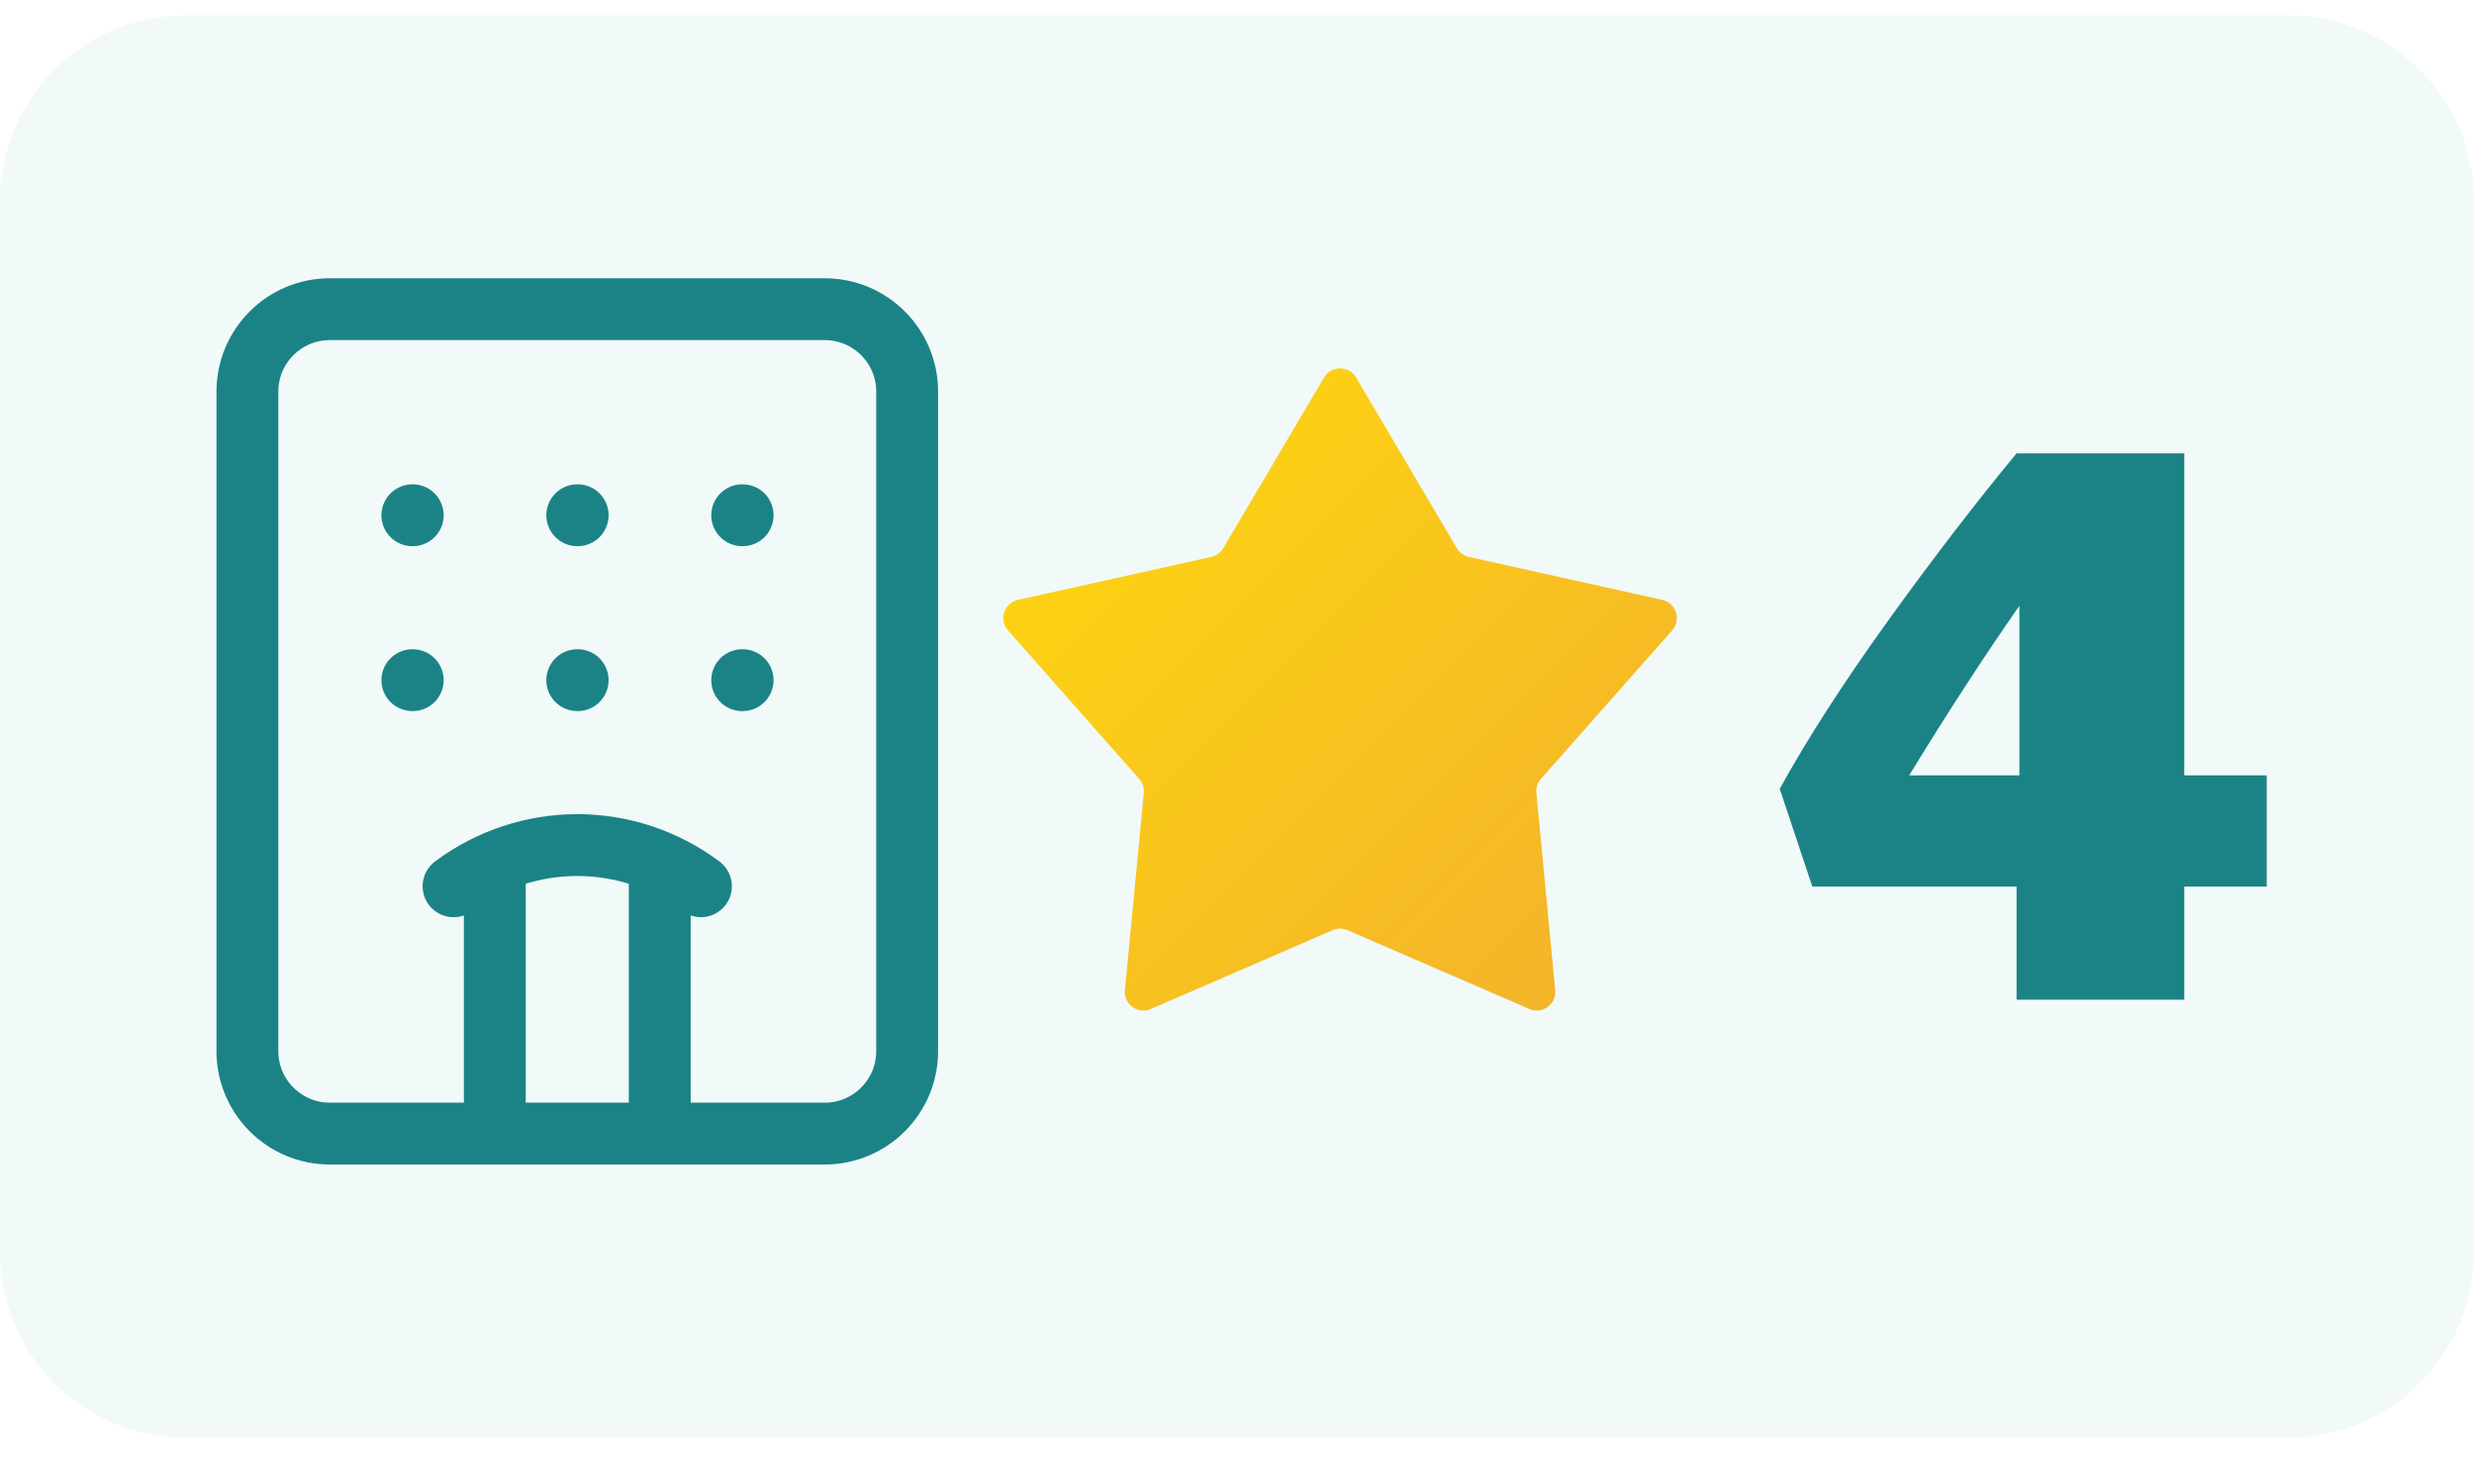
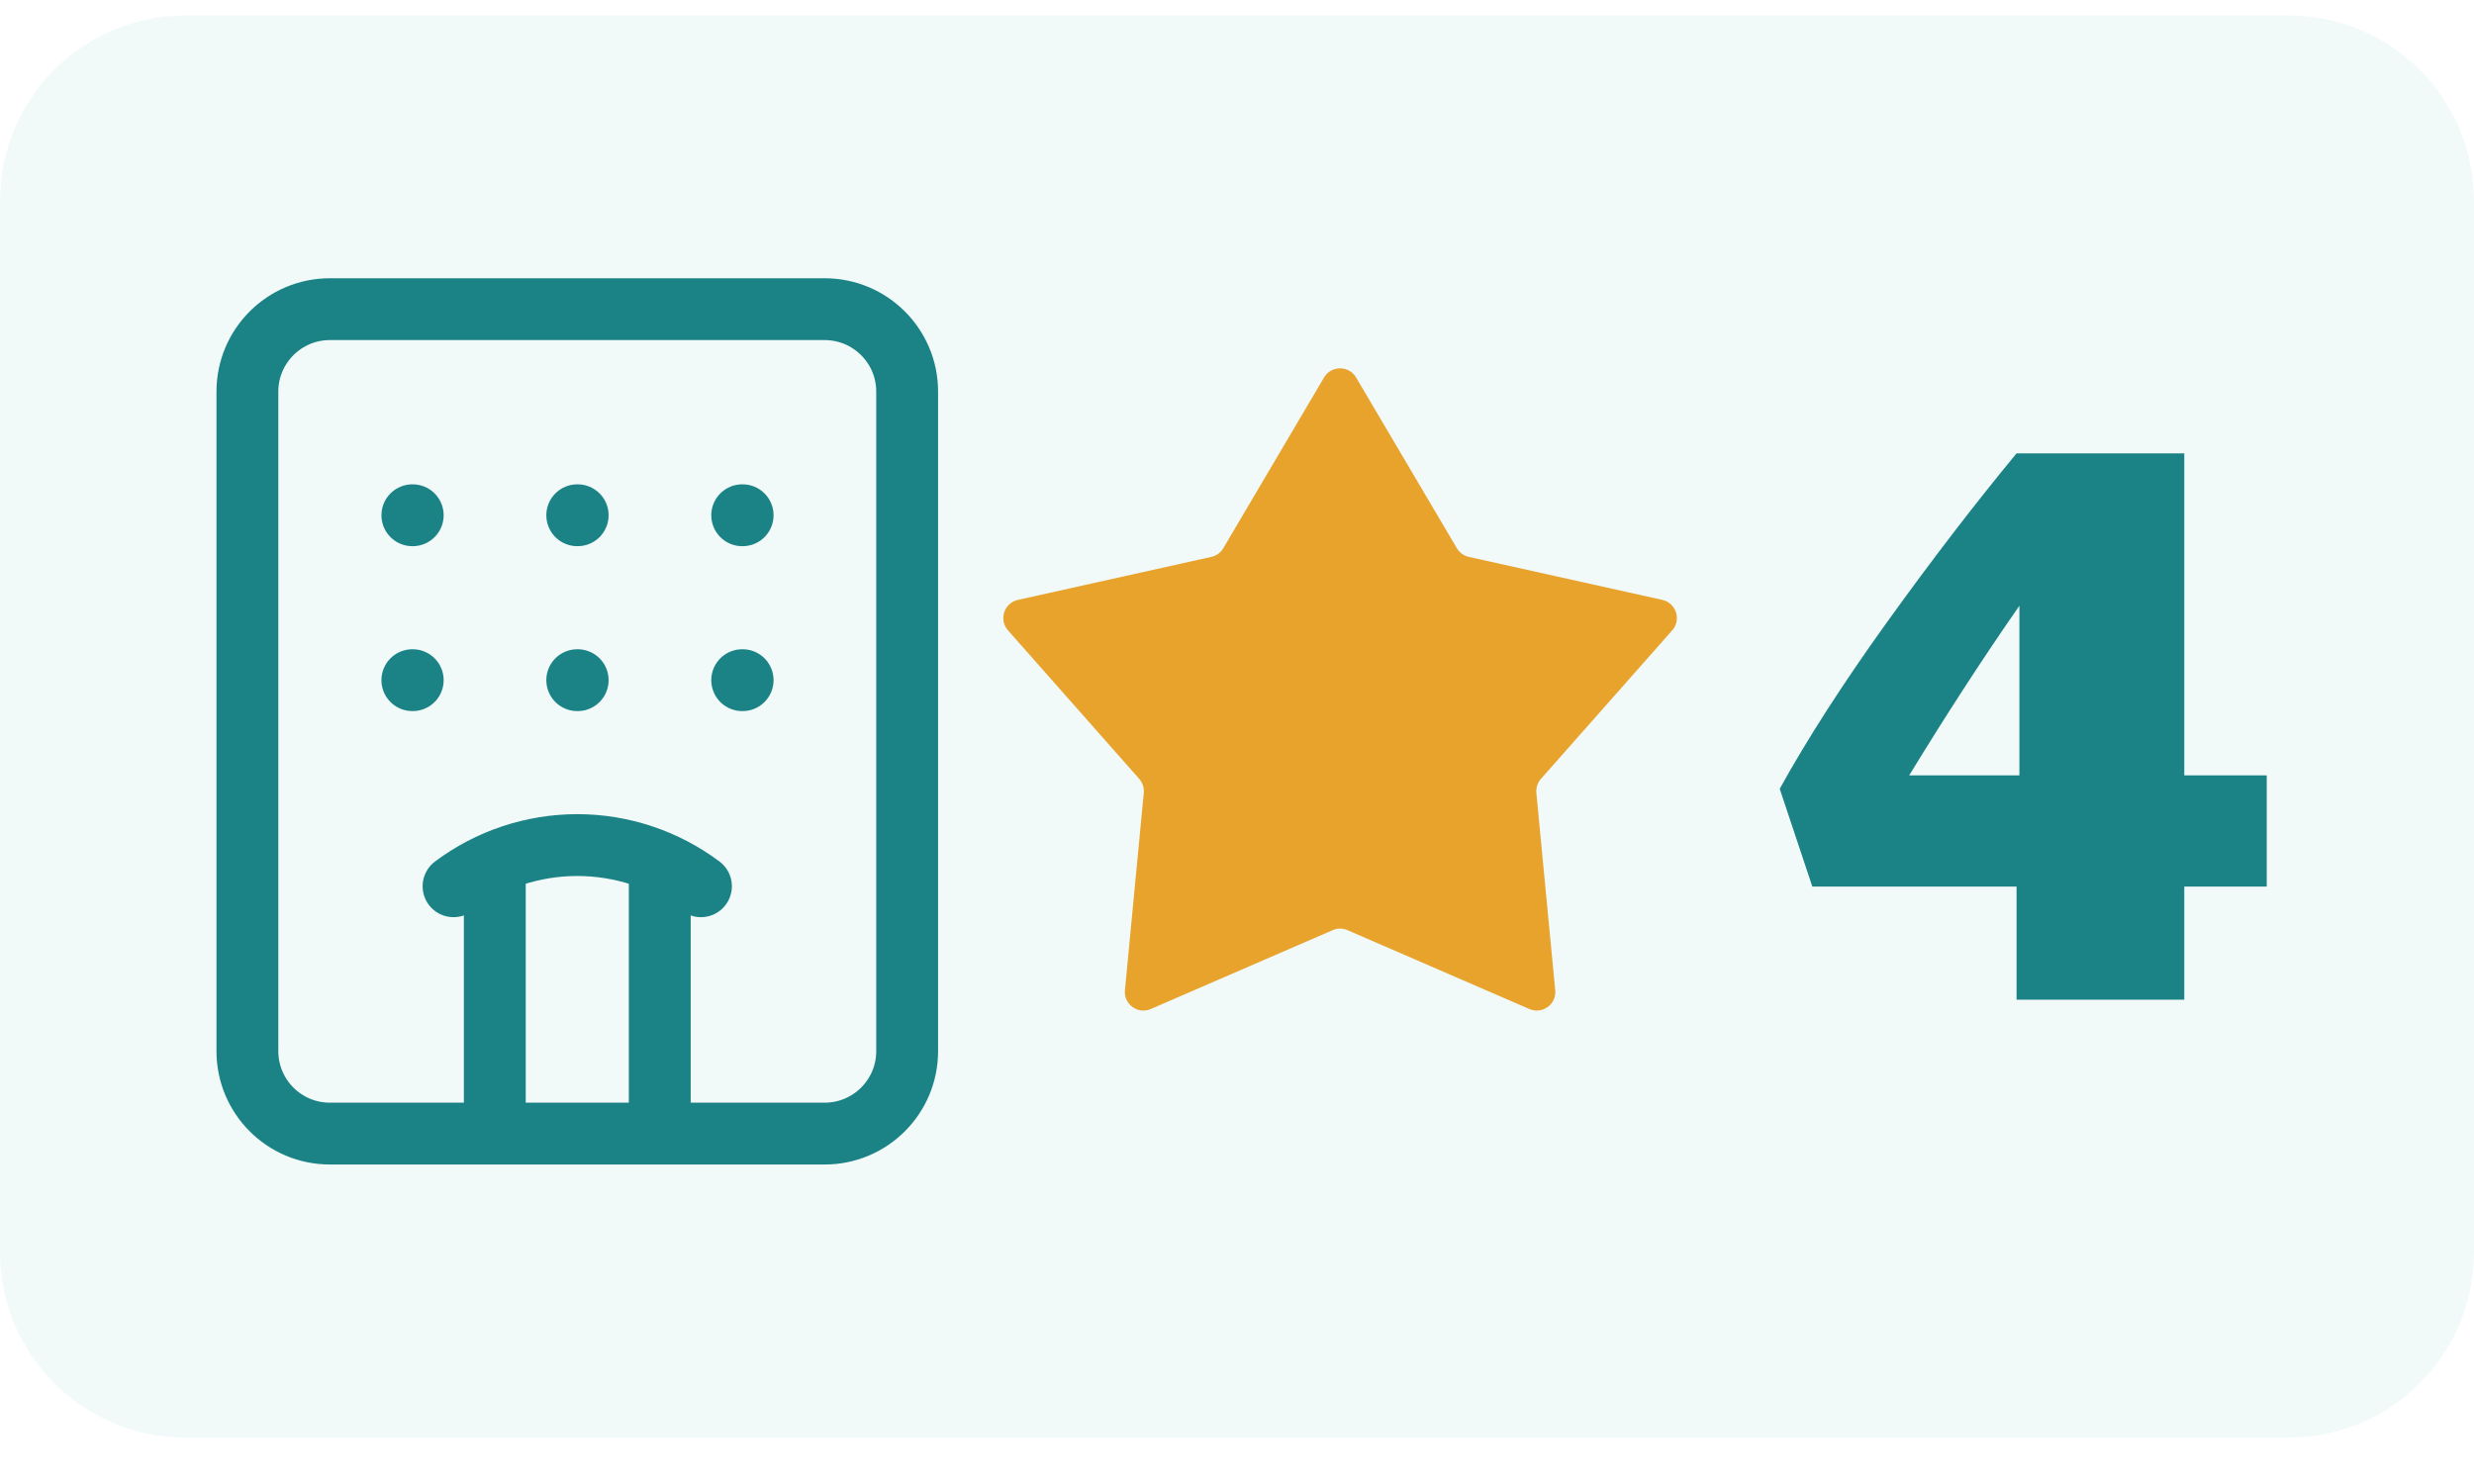
<svg xmlns="http://www.w3.org/2000/svg" width="40" height="24" viewBox="0 0 40 24" fill="none">
  <rect opacity="0.4" y="0.25" width="40" height="23" rx="3" fill="#DCF1F1" />
  <path d="M8 18.333V13.953M9.333 11H9.34M9.333 8.333H9.34M10.667 13.953V18.333M11.333 14.333C10.756 13.901 10.055 13.667 9.333 13.667C8.612 13.667 7.91 13.901 7.333 14.333M12 11H12.007M12 8.333H12.007M6.667 11H6.673M6.667 8.333H6.673M5.333 5H13.333C14.07 5 14.667 5.597 14.667 6.333V17C14.667 17.736 14.07 18.333 13.333 18.333H5.333C4.597 18.333 4 17.736 4 17V6.333C4 5.597 4.597 5 5.333 5Z" stroke="#1B8386" stroke-linecap="round" stroke-linejoin="round" />
  <path d="M21.408 6.104C21.524 5.908 21.809 5.908 21.925 6.104L23.554 8.865C23.596 8.937 23.666 8.988 23.747 9.006L26.877 9.702C27.1 9.752 27.188 10.022 27.037 10.194L24.914 12.596C24.859 12.659 24.832 12.741 24.84 12.823L25.145 16.015C25.167 16.242 24.937 16.409 24.727 16.318L21.786 15.043C21.71 15.009 21.623 15.009 21.547 15.043L18.606 16.318C18.397 16.409 18.167 16.242 18.188 16.015L18.493 12.823C18.501 12.741 18.474 12.659 18.419 12.596L16.297 10.194C16.146 10.022 16.234 9.752 16.457 9.702L19.586 9.006C19.667 8.988 19.737 8.937 19.779 8.865L21.408 6.104Z" fill="url(#paint0_linear_33495_4977)" />
  <path d="M36.649 14.338H35.316V16.167H32.604V14.338H29.302L28.775 12.757C29.22 11.951 29.798 11.052 30.511 10.06C31.224 9.068 31.922 8.158 32.604 7.332H35.316V12.54H36.649V14.338ZM32.65 9.796C32.061 10.643 31.467 11.558 30.868 12.54H32.65V9.796Z" fill="#1B8386" />
  <defs>
    <linearGradient id="paint0_linear_33495_4977" x1="15.667" y1="5.667" x2="27.667" y2="17.667" gradientUnits="userSpaceOnUse">
-       <stop stop-color="#FFDB0C" />
-       <stop offset="1" stop-color="#F2AC30" />
+       <stop stop-color="#e7a32cff" />
+       <stop offset="1" stop-color="#e7a32cff" />
    </linearGradient>
  </defs>
</svg>
